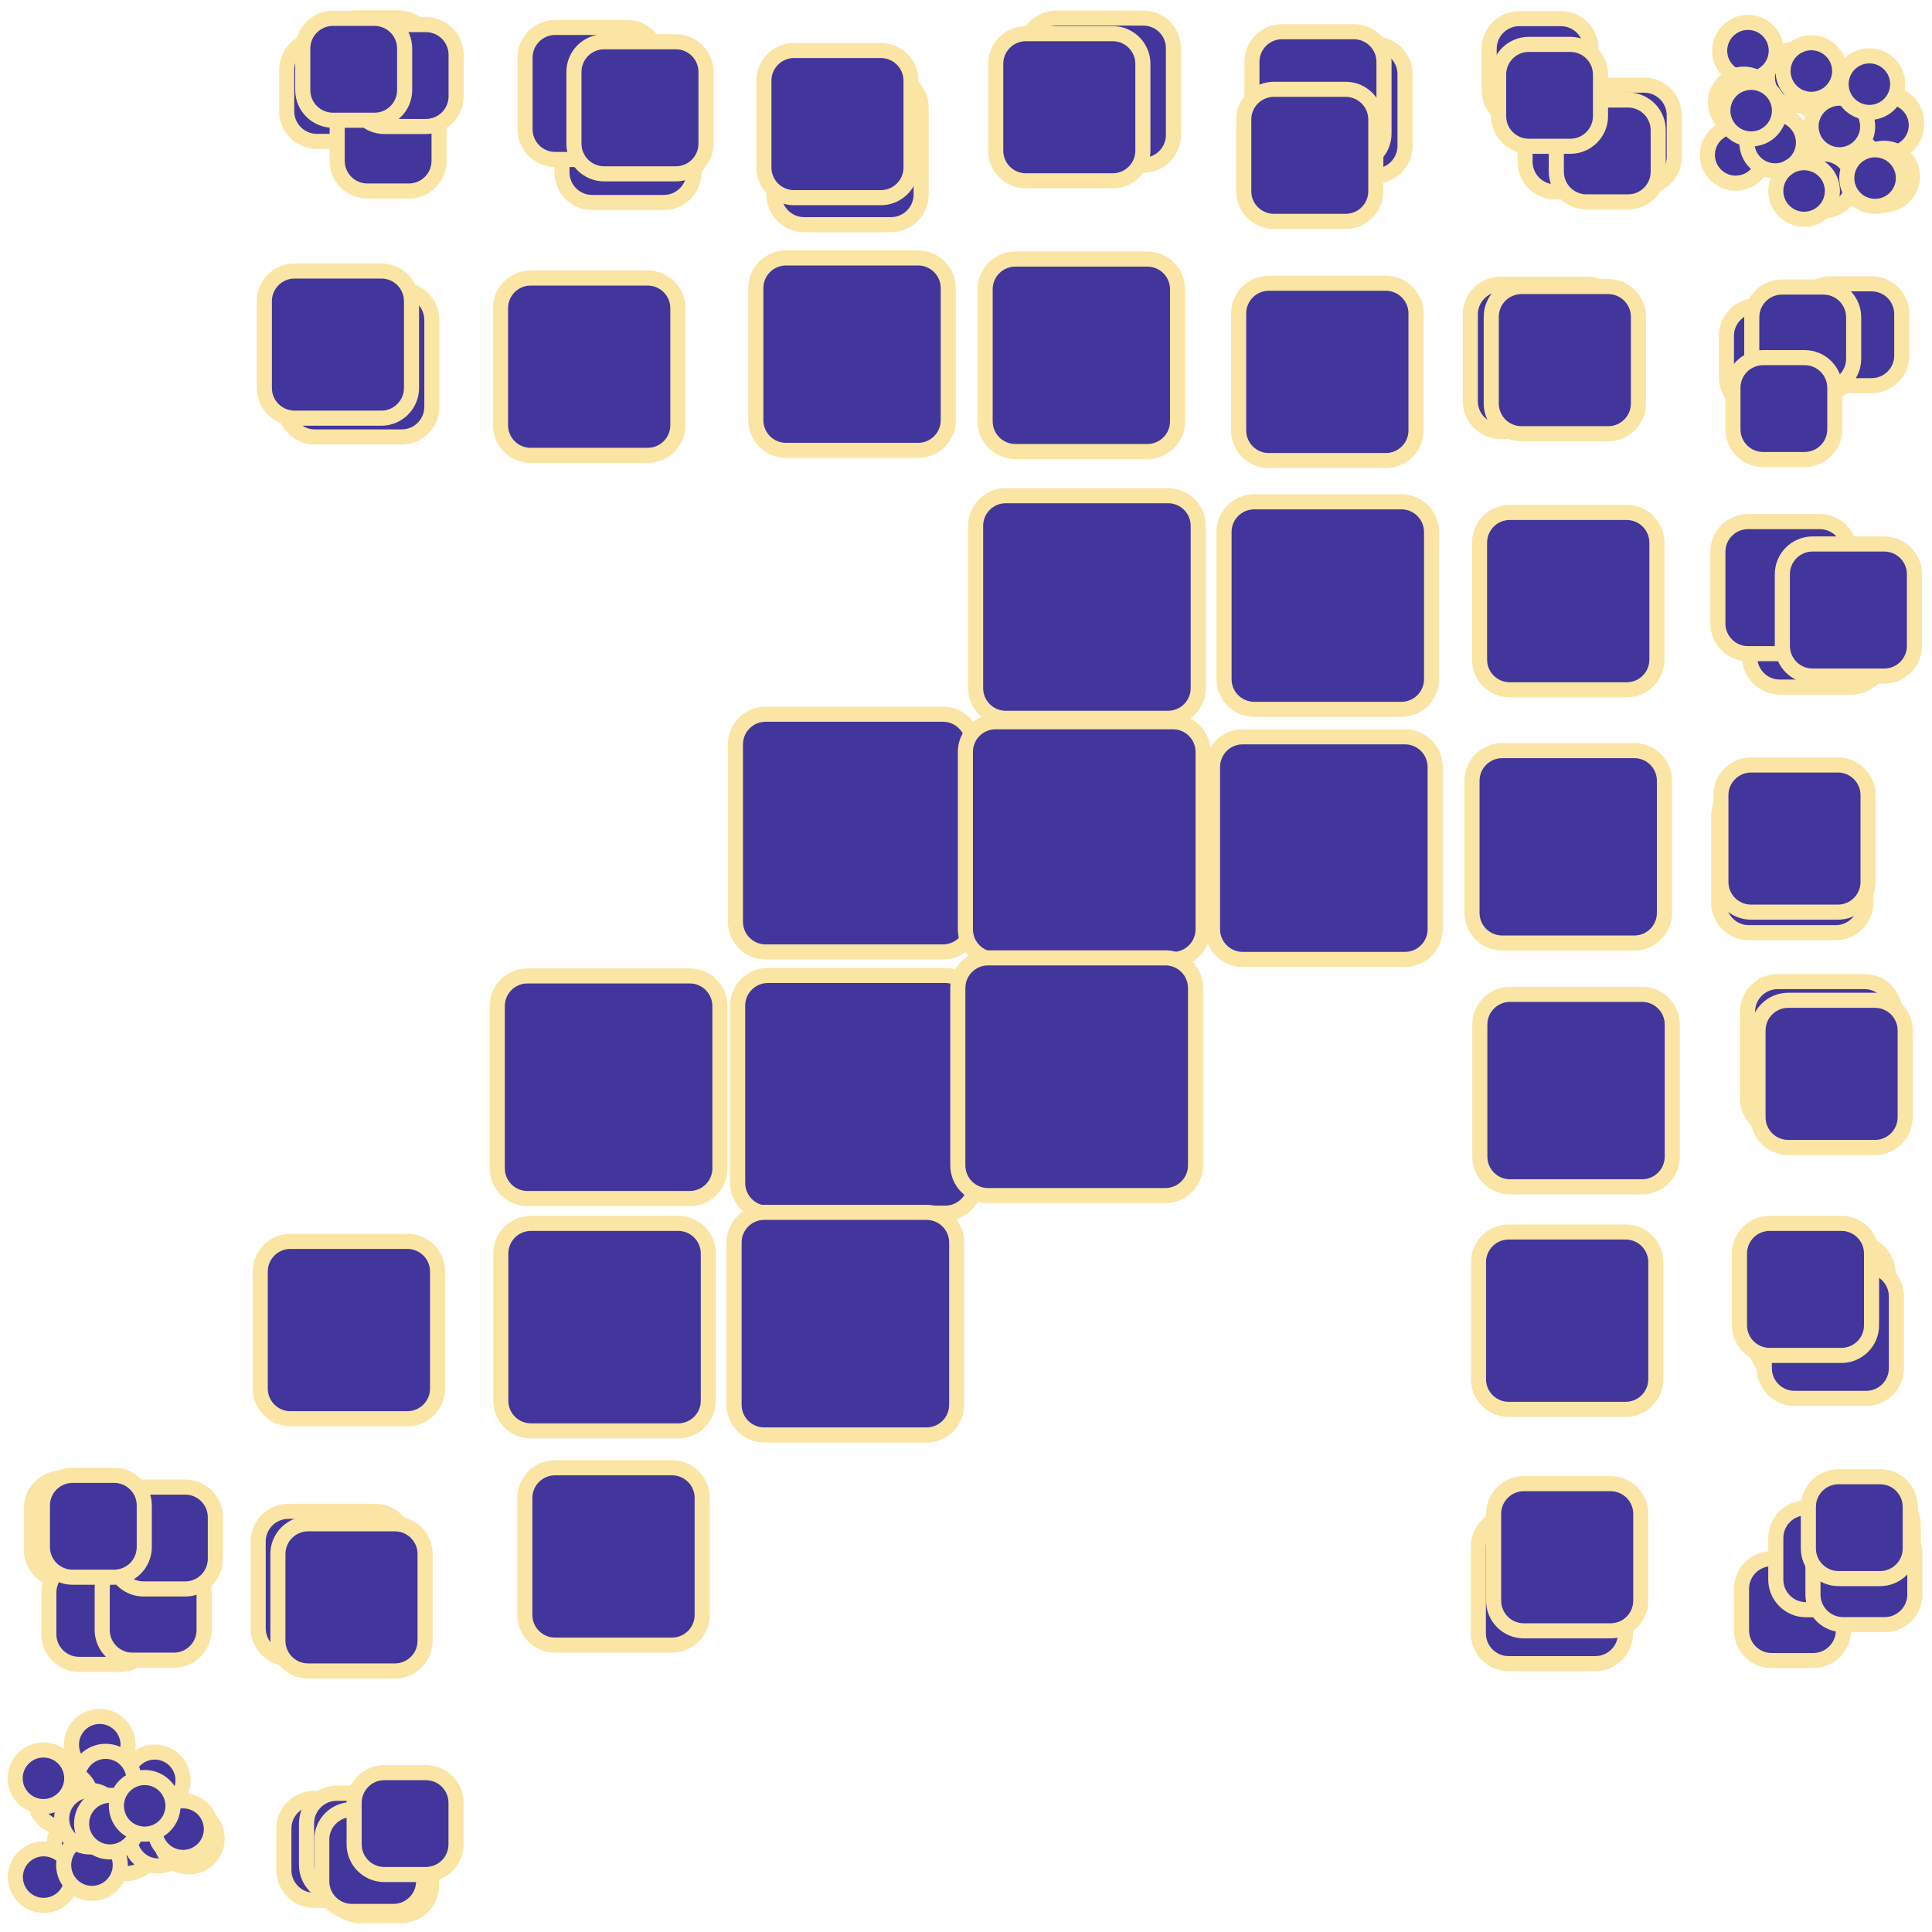
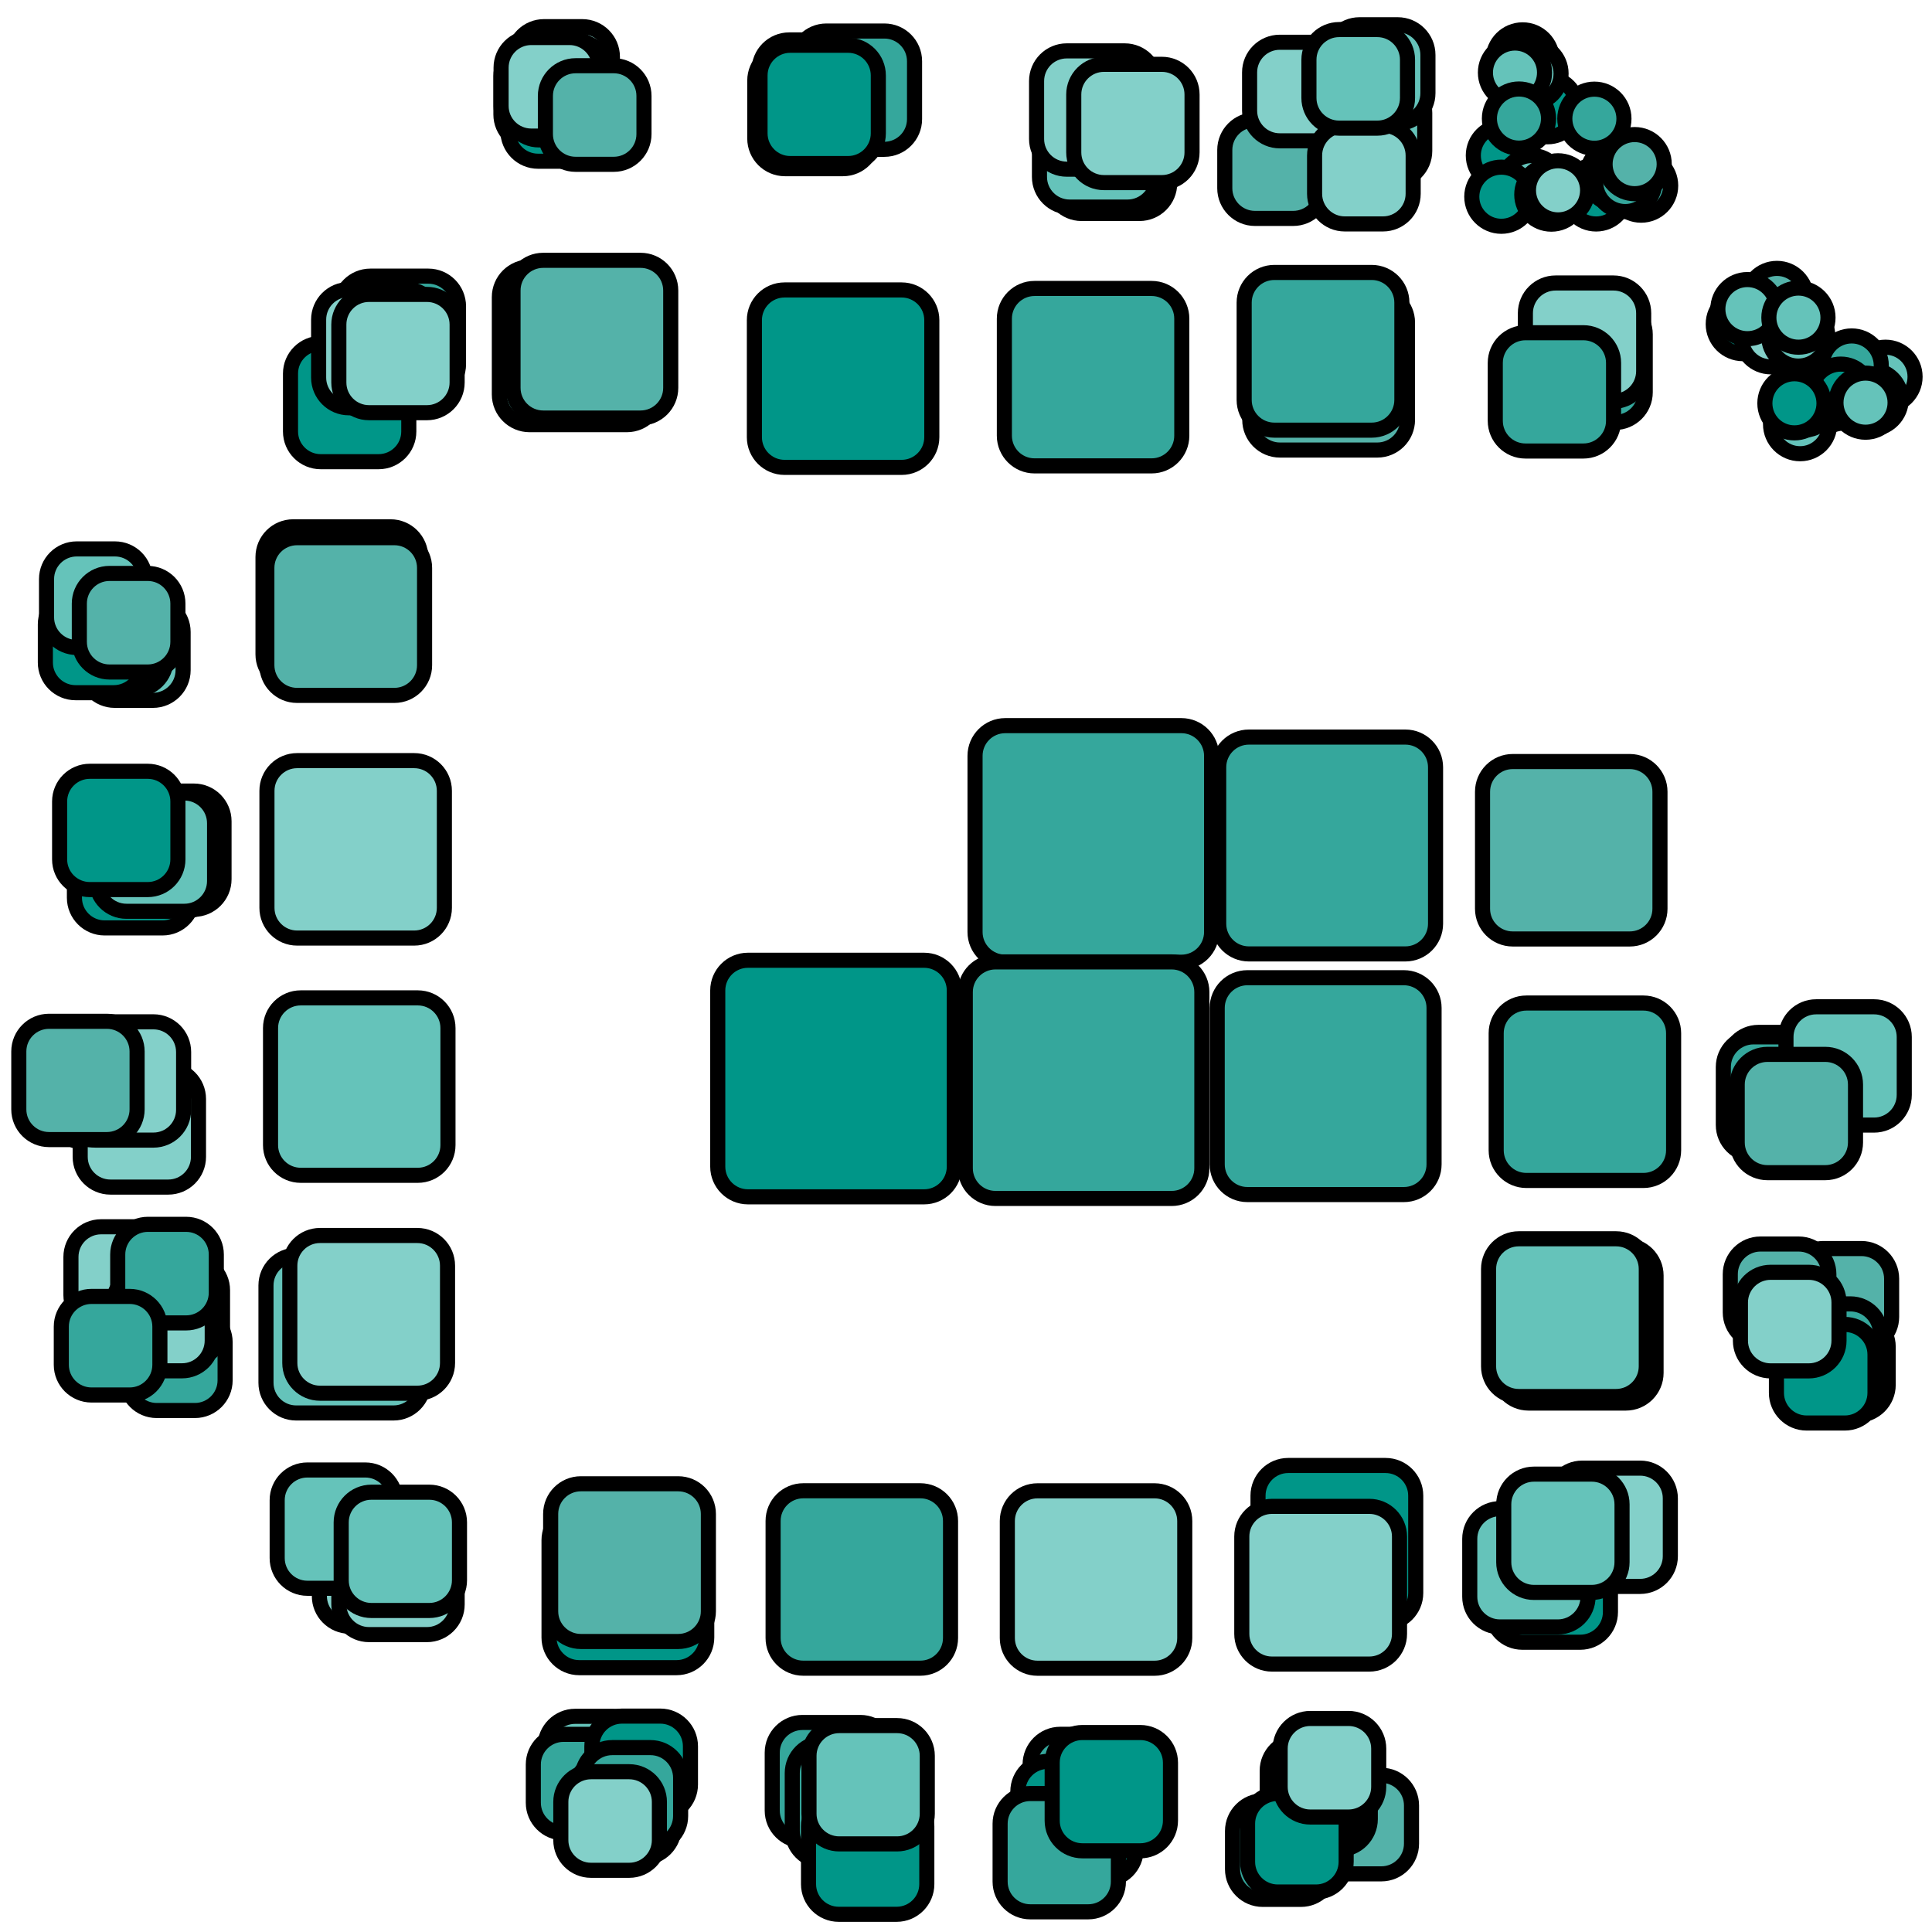
<svg xmlns="http://www.w3.org/2000/svg" baseProfile="full" height="128px" version="1.1" width="128px">
  <defs />
-   <rect fill="#42359C" height="6.75px" rx="2px" stroke="#FAE5A5" stroke-width="1" width="6.75px" x="21.636" y="1.181" />
-   <rect fill="#42359C" height="6.75px" rx="2px" stroke="#FAE5A5" stroke-width="1" width="6.75px" x="18.994" y="2.618" />
-   <rect fill="#42359C" height="6.75px" rx="2px" stroke="#FAE5A5" stroke-width="1" width="6.75px" x="22.339" y="5.906" />
-   <rect fill="#42359C" height="6.75px" rx="2px" stroke="#FAE5A5" stroke-width="1" width="6.75px" x="23.468" y="1.63" />
-   <rect fill="#42359C" height="6.75px" rx="2px" stroke="#FAE5A5" stroke-width="1" width="6.75px" x="20.059" y="1.216" />
-   <rect fill="#42359C" height="8.75px" rx="2px" stroke="#FAE5A5" stroke-width="1" width="8.75px" x="37.231" y="4.665" />
-   <rect fill="#42359C" height="8.75px" rx="2px" stroke="#FAE5A5" stroke-width="1" width="8.75px" x="34.786" y="1.816" />
-   <rect fill="#42359C" height="8.75px" rx="2px" stroke="#FAE5A5" stroke-width="1" width="8.75px" x="38.025" y="2.767" />
-   <rect fill="#42359C" height="9.75px" rx="2px" stroke="#FAE5A5" stroke-width="1" width="9.75px" x="51.279" y="5.136" />
-   <rect fill="#42359C" height="9.75px" rx="2px" stroke="#FAE5A5" stroke-width="1" width="9.75px" x="50.609" y="3.346" />
-   <rect fill="#42359C" height="9.75px" rx="2px" stroke="#FAE5A5" stroke-width="1" width="9.75px" x="67.994" y="1.195" />
-   <rect fill="#42359C" height="9.75px" rx="2px" stroke="#FAE5A5" stroke-width="1" width="9.75px" x="65.969" y="2.23" />
-   <rect fill="#42359C" height="8.75px" rx="2px" stroke="#FAE5A5" stroke-width="1" width="8.75px" x="84.337" y="2.915" />
-   <rect fill="#42359C" height="8.75px" rx="2px" stroke="#FAE5A5" stroke-width="1" width="8.75px" x="82.943" y="2.1" />
-   <rect fill="#42359C" height="8.75px" rx="2px" stroke="#FAE5A5" stroke-width="1" width="8.75px" x="82.402" y="5.917" />
-   <rect fill="#42359C" height="6.75px" rx="2px" stroke="#FAE5A5" stroke-width="1" width="6.75px" x="104.174" y="5.64" />
-   <rect fill="#42359C" height="6.75px" rx="2px" stroke="#FAE5A5" stroke-width="1" width="6.75px" x="101.038" y="5.963" />
-   <rect fill="#42359C" height="6.75px" rx="2px" stroke="#FAE5A5" stroke-width="1" width="6.75px" x="103.111" y="6.626" />
-   <rect fill="#42359C" height="6.75px" rx="2px" stroke="#FAE5A5" stroke-width="1" width="6.75px" x="98.661" y="1.233" />
-   <rect fill="#42359C" height="6.75px" rx="2px" stroke="#FAE5A5" stroke-width="1" width="6.75px" x="99.287" y="2.941" />
-   <rect fill="#42359C" height="3.75px" rx="2px" stroke="#FAE5A5" stroke-width="1" width="3.75px" x="118.754" y="3.693" />
-   <rect fill="#42359C" height="3.75px" rx="2px" stroke="#FAE5A5" stroke-width="1" width="3.75px" x="118.992" y="10.203" />
-   <rect fill="#42359C" height="3.75px" rx="2px" stroke="#FAE5A5" stroke-width="1" width="3.75px" x="117.094" y="3.248" />
-   <rect fill="#42359C" height="3.75px" rx="2px" stroke="#FAE5A5" stroke-width="1" width="3.75px" x="123.225" y="6.223" />
-   <rect fill="#42359C" height="3.75px" rx="2px" stroke="#FAE5A5" stroke-width="1" width="3.75px" x="113.932" y="1.483" />
-   <rect fill="#42359C" height="3.75px" rx="2px" stroke="#FAE5A5" stroke-width="1" width="3.75px" x="114.124" y="7.431" />
-   <rect fill="#42359C" height="3.75px" rx="2px" stroke="#FAE5A5" stroke-width="1" width="3.75px" x="121.119" y="5.327" />
-   <rect fill="#42359C" height="3.75px" rx="2px" stroke="#FAE5A5" stroke-width="1" width="3.75px" x="113.651" y="4.912" />
-   <rect fill="#42359C" height="3.75px" rx="2px" stroke="#FAE5A5" stroke-width="1" width="3.75px" x="123.21" y="6.423" />
-   <rect fill="#42359C" height="3.75px" rx="2px" stroke="#FAE5A5" stroke-width="1" width="3.75px" x="122.954" y="9.823" />
-   <rect fill="#42359C" height="3.75px" rx="2px" stroke="#FAE5A5" stroke-width="1" width="3.75px" x="113.118" y="8.387" />
-   <rect fill="#42359C" height="3.75px" rx="2px" stroke="#FAE5A5" stroke-width="1" width="3.75px" x="119.988" y="6.504" />
-   <rect fill="#42359C" height="3.75px" rx="2px" stroke="#FAE5A5" stroke-width="1" width="3.75px" x="115.735" y="7.57" />
-   <rect fill="#42359C" height="3.75px" rx="2px" stroke="#FAE5A5" stroke-width="1" width="3.75px" x="114.143" y="5.456" />
-   <rect fill="#42359C" height="3.75px" rx="2px" stroke="#FAE5A5" stroke-width="1" width="3.75px" x="117.651" y="10.777" />
-   <rect fill="#42359C" height="3.75px" rx="2px" stroke="#FAE5A5" stroke-width="1" width="3.75px" x="121.977" y="3.7" />
-   <rect fill="#42359C" height="3.75px" rx="2px" stroke="#FAE5A5" stroke-width="1" width="3.75px" x="118.131" y="2.831" />
-   <rect fill="#42359C" height="3.75px" rx="2px" stroke="#FAE5A5" stroke-width="1" width="3.75px" x="122.354" y="9.923" />
-   <rect fill="#42359C" height="9.75px" rx="2px" stroke="#FAE5A5" stroke-width="1" width="9.75px" x="18.862" y="19.2" />
-   <rect fill="#42359C" height="9.75px" rx="2px" stroke="#FAE5A5" stroke-width="1" width="9.75px" x="17.514" y="17.955" />
-   <rect fill="#42359C" height="11.75px" rx="2px" stroke="#FAE5A5" stroke-width="1" width="11.75px" x="33.16" y="18.42" />
-   <rect fill="#42359C" height="12.75px" rx="2px" stroke="#FAE5A5" stroke-width="1" width="12.75px" x="50.075" y="17.089" />
-   <rect fill="#42359C" height="12.75px" rx="2px" stroke="#FAE5A5" stroke-width="1" width="12.75px" x="65.268" y="17.165" />
-   <rect fill="#42359C" height="11.75px" rx="2px" stroke="#FAE5A5" stroke-width="1" width="11.75px" x="82.064" y="18.765" />
-   <rect fill="#42359C" height="9.75px" rx="2px" stroke="#FAE5A5" stroke-width="1" width="9.75px" x="97.412" y="18.832" />
-   <rect fill="#42359C" height="9.75px" rx="2px" stroke="#FAE5A5" stroke-width="1" width="9.75px" x="98.8" y="18.985" />
-   <rect fill="#42359C" height="6.75px" rx="2px" stroke="#FAE5A5" stroke-width="1" width="6.75px" x="115.919" y="19.46" />
-   <rect fill="#42359C" height="6.75px" rx="2px" stroke="#FAE5A5" stroke-width="1" width="6.75px" x="119.247" y="18.803" />
-   <rect fill="#42359C" height="6.75px" rx="2px" stroke="#FAE5A5" stroke-width="1" width="6.75px" x="114.379" y="20.252" />
-   <rect fill="#42359C" height="6.75px" rx="2px" stroke="#FAE5A5" stroke-width="1" width="6.75px" x="116.059" y="19.019" />
-   <rect fill="#42359C" height="6.75px" rx="2px" stroke="#FAE5A5" stroke-width="1" width="6.75px" x="114.811" y="23.694" />
-   <rect fill="#42359C" height="14.75px" rx="2px" stroke="#FAE5A5" stroke-width="1" width="14.75px" x="64.636" y="32.84" />
-   <rect fill="#42359C" height="13.75px" rx="2px" stroke="#FAE5A5" stroke-width="1" width="13.75px" x="81.095" y="33.246" />
-   <rect fill="#42359C" height="11.75px" rx="2px" stroke="#FAE5A5" stroke-width="1" width="11.75px" x="98.024" y="33.952" />
-   <rect fill="#42359C" height="8.75px" rx="2px" stroke="#FAE5A5" stroke-width="1" width="8.75px" x="115.918" y="36.772" />
-   <rect fill="#42359C" height="8.75px" rx="2px" stroke="#FAE5A5" stroke-width="1" width="8.75px" x="113.813" y="34.558" />
-   <rect fill="#42359C" height="8.75px" rx="2px" stroke="#FAE5A5" stroke-width="1" width="8.75px" x="118.086" y="36.041" />
-   <rect fill="#42359C" height="15.75px" rx="2px" stroke="#FAE5A5" stroke-width="1" width="15.75px" x="48.724" y="47.319" />
-   <rect fill="#42359C" height="15.75px" rx="2px" stroke="#FAE5A5" stroke-width="1" width="15.75px" x="63.959" y="47.818" />
-   <rect fill="#42359C" height="14.75px" rx="2px" stroke="#FAE5A5" stroke-width="1" width="14.75px" x="80.332" y="48.815" />
-   <rect fill="#42359C" height="12.75px" rx="2px" stroke="#FAE5A5" stroke-width="1" width="12.75px" x="97.524" y="49.73" />
-   <rect fill="#42359C" height="9.75px" rx="2px" stroke="#FAE5A5" stroke-width="1" width="9.75px" x="113.868" y="52.044" />
-   <rect fill="#42359C" height="9.75px" rx="2px" stroke="#FAE5A5" stroke-width="1" width="9.75px" x="114.014" y="50.682" />
-   <rect fill="#42359C" height="14.75px" rx="2px" stroke="#FAE5A5" stroke-width="1" width="14.75px" x="32.946" y="64.656" />
-   <rect fill="#42359C" height="15.75px" rx="2px" stroke="#FAE5A5" stroke-width="1" width="15.75px" x="48.872" y="64.627" />
-   <rect fill="#42359C" height="15.75px" rx="2px" stroke="#FAE5A5" stroke-width="1" width="15.75px" x="63.458" y="63.461" />
-   <rect fill="#42359C" height="12.75px" rx="2px" stroke="#FAE5A5" stroke-width="1" width="12.75px" x="98.042" y="65.879" />
-   <rect fill="#42359C" height="9.75px" rx="2px" stroke="#FAE5A5" stroke-width="1" width="9.75px" x="115.779" y="65.033" />
-   <rect fill="#42359C" height="9.75px" rx="2px" stroke="#FAE5A5" stroke-width="1" width="9.75px" x="116.473" y="66.272" />
-   <rect fill="#42359C" height="11.75px" rx="2px" stroke="#FAE5A5" stroke-width="1" width="11.75px" x="17.241" y="82.245" />
-   <rect fill="#42359C" height="13.75px" rx="2px" stroke="#FAE5A5" stroke-width="1" width="13.75px" x="33.179" y="81.051" />
-   <rect fill="#42359C" height="14.75px" rx="2px" stroke="#FAE5A5" stroke-width="1" width="14.75px" x="48.634" y="80.321" />
-   <rect fill="#42359C" height="11.75px" rx="2px" stroke="#FAE5A5" stroke-width="1" width="11.75px" x="97.953" y="81.623" />
-   <rect fill="#42359C" height="8.75px" rx="2px" stroke="#FAE5A5" stroke-width="1" width="8.75px" x="116.345" y="82.375" />
-   <rect fill="#42359C" height="8.75px" rx="2px" stroke="#FAE5A5" stroke-width="1" width="8.75px" x="116.891" y="83.896" />
-   <rect fill="#42359C" height="8.75px" rx="2px" stroke="#FAE5A5" stroke-width="1" width="8.75px" x="115.245" y="81.051" />
-   <rect fill="#42359C" height="6.75px" rx="2px" stroke="#FAE5A5" stroke-width="1" width="6.75px" x="2.074" y="97.924" />
-   <rect fill="#42359C" height="6.75px" rx="2px" stroke="#FAE5A5" stroke-width="1" width="6.75px" x="3.235" y="103.518" />
-   <rect fill="#42359C" height="6.75px" rx="2px" stroke="#FAE5A5" stroke-width="1" width="6.75px" x="6.772" y="103.24" />
-   <rect fill="#42359C" height="6.75px" rx="2px" stroke="#FAE5A5" stroke-width="1" width="6.75px" x="7.517" y="98.523" />
-   <rect fill="#42359C" height="6.75px" rx="2px" stroke="#FAE5A5" stroke-width="1" width="6.75px" x="2.809" y="97.745" />
-   <rect fill="#42359C" height="9.75px" rx="2px" stroke="#FAE5A5" stroke-width="1" width="9.75px" x="17.105" y="100.13" />
-   <rect fill="#42359C" height="9.75px" rx="2px" stroke="#FAE5A5" stroke-width="1" width="9.75px" x="18.412" y="100.956" />
-   <rect fill="#42359C" height="11.75px" rx="2px" stroke="#FAE5A5" stroke-width="1" width="11.75px" x="34.772" y="97.243" />
-   <rect fill="#42359C" height="9.75px" rx="2px" stroke="#FAE5A5" stroke-width="1" width="9.75px" x="97.945" y="100.47" />
-   <rect fill="#42359C" height="9.75px" rx="2px" stroke="#FAE5A5" stroke-width="1" width="9.75px" x="98.956" y="98.297" />
-   <rect fill="#42359C" height="6.75px" rx="2px" stroke="#FAE5A5" stroke-width="1" width="6.75px" x="115.38" y="103.267" />
-   <rect fill="#42359C" height="6.75px" rx="2px" stroke="#FAE5A5" stroke-width="1" width="6.75px" x="120.01" y="99.024" />
-   <rect fill="#42359C" height="6.75px" rx="2px" stroke="#FAE5A5" stroke-width="1" width="6.75px" x="117.651" y="99.898" />
-   <rect fill="#42359C" height="6.75px" rx="2px" stroke="#FAE5A5" stroke-width="1" width="6.75px" x="120.113" y="100.888" />
-   <rect fill="#42359C" height="6.75px" rx="2px" stroke="#FAE5A5" stroke-width="1" width="6.75px" x="119.809" y="97.836" />
-   <rect fill="#42359C" height="3.75px" rx="2px" stroke="#FAE5A5" stroke-width="1" width="3.75px" x="4.948" y="118.91" />
-   <rect fill="#42359C" height="3.75px" rx="2px" stroke="#FAE5A5" stroke-width="1" width="3.75px" x="3.611" y="120.265" />
-   <rect fill="#42359C" height="3.75px" rx="2px" stroke="#FAE5A5" stroke-width="1" width="3.75px" x="1.017" y="122.487" />
-   <rect fill="#42359C" height="3.75px" rx="2px" stroke="#FAE5A5" stroke-width="1" width="3.75px" x="6.519" y="120.374" />
-   <rect fill="#42359C" height="3.75px" rx="2px" stroke="#FAE5A5" stroke-width="1" width="3.75px" x="8.605" y="119.874" />
-   <rect fill="#42359C" height="3.75px" rx="2px" stroke="#FAE5A5" stroke-width="1" width="3.75px" x="4.733" y="113.717" />
-   <rect fill="#42359C" height="3.75px" rx="2px" stroke="#FAE5A5" stroke-width="1" width="3.75px" x="7.808" y="116.385" />
-   <rect fill="#42359C" height="3.75px" rx="2px" stroke="#FAE5A5" stroke-width="1" width="3.75px" x="4.218" y="121.692" />
-   <rect fill="#42359C" height="3.75px" rx="2px" stroke="#FAE5A5" stroke-width="1" width="3.75px" x="8.377" y="116.078" />
-   <rect fill="#42359C" height="3.75px" rx="2px" stroke="#FAE5A5" stroke-width="1" width="3.75px" x="4.17" y="117.186" />
-   <rect fill="#42359C" height="3.75px" rx="2px" stroke="#FAE5A5" stroke-width="1" width="3.75px" x="5.125" y="116.03" />
-   <rect fill="#42359C" height="3.75px" rx="2px" stroke="#FAE5A5" stroke-width="1" width="3.75px" x="2.305" y="117.31" />
-   <rect fill="#42359C" height="3.75px" rx="2px" stroke="#FAE5A5" stroke-width="1" width="3.75px" x="10.639" y="119.943" />
-   <rect fill="#42359C" height="3.75px" rx="2px" stroke="#FAE5A5" stroke-width="1" width="3.75px" x="10.254" y="119.309" />
-   <rect fill="#42359C" height="3.75px" rx="2px" stroke="#FAE5A5" stroke-width="1" width="3.75px" x="4.085" y="118.616" />
-   <rect fill="#42359C" height="3.75px" rx="2px" stroke="#FAE5A5" stroke-width="1" width="3.75px" x="1.004" y="115.941" />
-   <rect fill="#42359C" height="3.75px" rx="2px" stroke="#FAE5A5" stroke-width="1" width="3.75px" x="5.406" y="118.945" />
-   <rect fill="#42359C" height="3.75px" rx="2px" stroke="#FAE5A5" stroke-width="1" width="3.75px" x="7.711" y="117.766" />
-   <rect fill="#42359C" height="6.75px" rx="2px" stroke="#FAE5A5" stroke-width="1" width="6.75px" x="18.807" y="119.15" />
-   <rect fill="#42359C" height="6.75px" rx="2px" stroke="#FAE5A5" stroke-width="1" width="6.75px" x="20.309" y="118.81" />
-   <rect fill="#42359C" height="6.75px" rx="2px" stroke="#FAE5A5" stroke-width="1" width="6.75px" x="21.84" y="120.162" />
-   <rect fill="#42359C" height="6.75px" rx="2px" stroke="#FAE5A5" stroke-width="1" width="6.75px" x="21.317" y="119.888" />
-   <rect fill="#42359C" height="6.75px" rx="2px" stroke="#FAE5A5" stroke-width="1" width="6.75px" x="23.463" y="117.442" />
+   <rect fill="#35a79c" height="6.531px" rx="2px" stroke="#000000" stroke-width="1" width="6.531px" x="33.187" y="3.054" />
+   <rect fill="#83d0c9" height="6.531px" rx="2px" stroke="#000000" stroke-width="1" width="6.531px" x="34.042" y="1.766" />
+   <rect fill="#009688" height="6.531px" rx="2px" stroke="#000000" stroke-width="1" width="6.531px" x="33.649" y="4.151" />
+   <rect fill="#83d0c9" height="6.531px" rx="2px" stroke="#000000" stroke-width="1" width="6.531px" x="33.7" y="2.738" />
+   <rect fill="#83d0c9" height="6.531px" rx="2px" stroke="#000000" stroke-width="1" width="6.531px" x="33.198" y="2.485" />
+   <rect fill="#54b2a9" height="6.531px" rx="2px" stroke="#000000" stroke-width="1" width="6.531px" x="36.134" y="4.355" />
+   <rect fill="#009688" height="7.837px" rx="2px" stroke="#000000" stroke-width="1" width="7.837px" x="50.291" y="2.645" />
+   <rect fill="#35a79c" height="7.837px" rx="2px" stroke="#000000" stroke-width="1" width="7.837px" x="52.754" y="2.055" />
+   <rect fill="#83d0c9" height="7.837px" rx="2px" stroke="#000000" stroke-width="1" width="7.837px" x="50.007" y="3.339" />
+   <rect fill="#009688" height="7.837px" rx="2px" stroke="#000000" stroke-width="1" width="7.837px" x="50.354" y="2.999" />
+   <rect fill="#35a79c" height="7.837px" rx="2px" stroke="#000000" stroke-width="1" width="7.837px" x="69.658" y="6.307" />
+   <rect fill="#65c3ba" height="7.837px" rx="2px" stroke="#000000" stroke-width="1" width="7.837px" x="68.867" y="5.882" />
+   <rect fill="#83d0c9" height="7.837px" rx="2px" stroke="#000000" stroke-width="1" width="7.837px" x="68.676" y="3.371" />
+   <rect fill="#83d0c9" height="7.837px" rx="2px" stroke="#000000" stroke-width="1" width="7.837px" x="71.139" y="4.261" />
+   <rect fill="#65c3ba" height="6.531px" rx="2px" stroke="#000000" stroke-width="1" width="6.531px" x="87.861" y="5.474" />
+   <rect fill="#54b2a9" height="6.531px" rx="2px" stroke="#000000" stroke-width="1" width="6.531px" x="81.145" y="7.94" />
+   <rect fill="#83d0c9" height="6.531px" rx="2px" stroke="#000000" stroke-width="1" width="6.531px" x="82.789" y="2.799" />
+   <rect fill="#65c3ba" height="6.531px" rx="2px" stroke="#000000" stroke-width="1" width="6.531px" x="88.073" y="1.64" />
+   <rect fill="#83d0c9" height="6.531px" rx="2px" stroke="#000000" stroke-width="1" width="6.531px" x="87.095" y="8.305" />
+   <rect fill="#65c3ba" height="6.531px" rx="2px" stroke="#000000" stroke-width="1" width="6.531px" x="86.72" y="1.959" />
+   <rect fill="#65c3ba" height="3.918px" rx="2px" stroke="#000000" stroke-width="1" width="3.918px" x="98.92" y="1.977" />
+   <rect fill="#009688" height="3.918px" rx="2px" stroke="#000000" stroke-width="1" width="3.918px" x="100.572" y="5.145" />
+   <rect fill="#009688" height="3.918px" rx="2px" stroke="#000000" stroke-width="1" width="3.918px" x="103.789" y="10.922" />
+   <rect fill="#009688" height="3.918px" rx="2px" stroke="#000000" stroke-width="1" width="3.918px" x="97.611" y="8.342" />
+   <rect fill="#65c3ba" height="3.918px" rx="2px" stroke="#000000" stroke-width="1" width="3.918px" x="99.507" y="2.918" />
+   <rect fill="#65c3ba" height="3.918px" rx="2px" stroke="#000000" stroke-width="1" width="3.918px" x="98.413" y="2.85" />
+   <rect fill="#65c3ba" height="3.918px" rx="2px" stroke="#000000" stroke-width="1" width="3.918px" x="99.518" y="10.308" />
+   <rect fill="#009688" height="3.918px" rx="2px" stroke="#000000" stroke-width="1" width="3.918px" x="105.146" y="9.63" />
+   <rect fill="#009688" height="3.918px" rx="2px" stroke="#000000" stroke-width="1" width="3.918px" x="97.51" y="11.074" />
+   <rect fill="#35a79c" height="3.918px" rx="2px" stroke="#000000" stroke-width="1" width="3.918px" x="106.769" y="10.339" />
+   <rect fill="#35a79c" height="3.918px" rx="2px" stroke="#000000" stroke-width="1" width="3.918px" x="98.677" y="5.896" />
+   <rect fill="#35a79c" height="3.918px" rx="2px" stroke="#000000" stroke-width="1" width="3.918px" x="105.717" y="10.098" />
+   <rect fill="#54b2a9" height="3.918px" rx="2px" stroke="#000000" stroke-width="1" width="3.918px" x="100.821" y="10.934" />
+   <rect fill="#54b2a9" height="3.918px" rx="2px" stroke="#000000" stroke-width="1" width="3.918px" x="106.341" y="8.915" />
+   <rect fill="#83d0c9" height="3.918px" rx="2px" stroke="#000000" stroke-width="1" width="3.918px" x="101.265" y="10.651" />
+   <rect fill="#35a79c" height="3.918px" rx="2px" stroke="#000000" stroke-width="1" width="3.918px" x="103.673" y="5.906" />
+   <rect fill="#009688" height="7.837px" rx="2px" stroke="#000000" stroke-width="1" width="7.837px" x="19.247" y="22.751" />
+   <rect fill="#35a79c" height="7.837px" rx="2px" stroke="#000000" stroke-width="1" width="7.837px" x="22.54" y="18.295" />
+   <rect fill="#83d0c9" height="7.837px" rx="2px" stroke="#000000" stroke-width="1" width="7.837px" x="21.11" y="19.18" />
+   <rect fill="#83d0c9" height="7.837px" rx="2px" stroke="#000000" stroke-width="1" width="7.837px" x="22.449" y="19.505" />
+   <rect fill="#54b2a9" height="10.449px" rx="2px" stroke="#000000" stroke-width="1" width="10.449px" x="33.084" y="17.686" />
+   <rect fill="#54b2a9" height="10.449px" rx="2px" stroke="#000000" stroke-width="1" width="10.449px" x="33.989" y="17.247" />
+   <rect fill="#009688" height="11.755px" rx="2px" stroke="#000000" stroke-width="1" width="11.755px" x="49.98" y="19.21" />
+   <rect fill="#35a79c" height="11.755px" rx="2px" stroke="#000000" stroke-width="1" width="11.755px" x="66.542" y="19.111" />
+   <rect fill="#54b2a9" height="10.449px" rx="2px" stroke="#000000" stroke-width="1" width="10.449px" x="82.801" y="19.368" />
+   <rect fill="#35a79c" height="10.449px" rx="2px" stroke="#000000" stroke-width="1" width="10.449px" x="82.429" y="18.05" />
+   <rect fill="#65c3ba" height="7.837px" rx="2px" stroke="#000000" stroke-width="1" width="7.837px" x="101.035" y="19.866" />
+   <rect fill="#35a79c" height="7.837px" rx="2px" stroke="#000000" stroke-width="1" width="7.837px" x="101.164" y="20.151" />
+   <rect fill="#83d0c9" height="7.837px" rx="2px" stroke="#000000" stroke-width="1" width="7.837px" x="101.061" y="18.749" />
+   <rect fill="#35a79c" height="7.837px" rx="2px" stroke="#000000" stroke-width="1" width="7.837px" x="99.066" y="22.044" />
+   <rect fill="#009688" height="3.918px" rx="2px" stroke="#000000" stroke-width="1" width="3.918px" x="113.506" y="19.512" />
+   <rect fill="#83d0c9" height="3.918px" rx="2px" stroke="#000000" stroke-width="1" width="3.918px" x="117.602" y="25.08" />
+   <rect fill="#65c3ba" height="3.918px" rx="2px" stroke="#000000" stroke-width="1" width="3.918px" x="122.96" y="23.003" />
+   <rect fill="#83d0c9" height="3.918px" rx="2px" stroke="#000000" stroke-width="1" width="3.918px" x="119.177" y="24.251" />
+   <rect fill="#65c3ba" height="3.918px" rx="2px" stroke="#000000" stroke-width="1" width="3.918px" x="117.302" y="26.143" />
+   <rect fill="#65c3ba" height="3.918px" rx="2px" stroke="#000000" stroke-width="1" width="3.918px" x="122.045" y="24.497" />
+   <rect fill="#54b2a9" height="3.918px" rx="2px" stroke="#000000" stroke-width="1" width="3.918px" x="117.537" y="24.579" />
+   <rect fill="#35a79c" height="3.918px" rx="2px" stroke="#000000" stroke-width="1" width="3.918px" x="120.721" y="22.256" />
+   <rect fill="#54b2a9" height="3.918px" rx="2px" stroke="#000000" stroke-width="1" width="3.918px" x="115.768" y="17.781" />
+   <rect fill="#83d0c9" height="3.918px" rx="2px" stroke="#000000" stroke-width="1" width="3.918px" x="115.364" y="20.386" />
+   <rect fill="#65c3ba" height="3.918px" rx="2px" stroke="#000000" stroke-width="1" width="3.918px" x="113.812" y="18.521" />
+   <rect fill="#009688" height="3.918px" rx="2px" stroke="#000000" stroke-width="1" width="3.918px" x="119.996" y="24.122" />
+   <rect fill="#65c3ba" height="3.918px" rx="2px" stroke="#000000" stroke-width="1" width="3.918px" x="117.183" y="20.336" />
+   <rect fill="#65c3ba" height="3.918px" rx="2px" stroke="#000000" stroke-width="1" width="3.918px" x="117.192" y="19.085" />
+   <rect fill="#009688" height="3.918px" rx="2px" stroke="#000000" stroke-width="1" width="3.918px" x="116.927" y="24.761" />
+   <rect fill="#65c3ba" height="3.918px" rx="2px" stroke="#000000" stroke-width="1" width="3.918px" x="121.637" y="24.718" />
+   <rect fill="#54b2a9" height="6.531px" rx="2px" stroke="#000000" stroke-width="1" width="6.531px" x="4.253" y="38.481" />
+   <rect fill="#65c3ba" height="6.531px" rx="2px" stroke="#000000" stroke-width="1" width="6.531px" x="5.6" y="39.869" />
+   <rect fill="#83d0c9" height="6.531px" rx="2px" stroke="#000000" stroke-width="1" width="6.531px" x="4.472" y="39.168" />
+   <rect fill="#009688" height="6.531px" rx="2px" stroke="#000000" stroke-width="1" width="6.531px" x="3.005" y="39.362" />
+   <rect fill="#65c3ba" height="6.531px" rx="2px" stroke="#000000" stroke-width="1" width="6.531px" x="3.083" y="36.367" />
+   <rect fill="#54b2a9" height="6.531px" rx="2px" stroke="#000000" stroke-width="1" width="6.531px" x="5.256" y="37.991" />
+   <rect fill="#35a79c" height="10.449px" rx="2px" stroke="#000000" stroke-width="1" width="10.449px" x="17.425" y="34.903" />
+   <rect fill="#54b2a9" height="10.449px" rx="2px" stroke="#000000" stroke-width="1" width="10.449px" x="17.68" y="35.623" />
+   <rect fill="#35a79c" height="7.837px" rx="2px" stroke="#000000" stroke-width="1" width="7.837px" x="7.005" y="52.41" />
+   <rect fill="#009688" height="7.837px" rx="2px" stroke="#000000" stroke-width="1" width="7.837px" x="4.931" y="53.64" />
+   <rect fill="#65c3ba" height="7.837px" rx="2px" stroke="#000000" stroke-width="1" width="7.837px" x="6.379" y="52.538" />
+   <rect fill="#009688" height="7.837px" rx="2px" stroke="#000000" stroke-width="1" width="7.837px" x="3.95" y="51.1" />
+   <rect fill="#83d0c9" height="11.755px" rx="2px" stroke="#000000" stroke-width="1" width="11.755px" x="17.686" y="50.394" />
+   <rect fill="#35a79c" height="15.673px" rx="2px" stroke="#000000" stroke-width="1" width="15.673px" x="64.599" y="48.076" />
+   <rect fill="#35a79c" height="14.367px" rx="2px" stroke="#000000" stroke-width="1" width="14.367px" x="80.742" y="48.833" />
+   <rect fill="#54b2a9" height="11.755px" rx="2px" stroke="#000000" stroke-width="1" width="11.755px" x="98.222" y="50.454" />
+   <rect fill="#54b2a9" height="7.837px" rx="2px" stroke="#000000" stroke-width="1" width="7.837px" x="3.707" y="67.889" />
+   <rect fill="#83d0c9" height="7.837px" rx="2px" stroke="#000000" stroke-width="1" width="7.837px" x="5.313" y="70.81" />
+   <rect fill="#83d0c9" height="7.837px" rx="2px" stroke="#000000" stroke-width="1" width="7.837px" x="4.328" y="67.698" />
+   <rect fill="#54b2a9" height="7.837px" rx="2px" stroke="#000000" stroke-width="1" width="7.837px" x="1.246" y="67.663" />
+   <rect fill="#65c3ba" height="11.755px" rx="2px" stroke="#000000" stroke-width="1" width="11.755px" x="17.924" y="66.112" />
+   <rect fill="#009688" height="15.673px" rx="2px" stroke="#000000" stroke-width="1" width="15.673px" x="47.553" y="63.62" />
+   <rect fill="#35a79c" height="15.673px" rx="2px" stroke="#000000" stroke-width="1" width="15.673px" x="63.953" y="63.728" />
+   <rect fill="#35a79c" height="14.367px" rx="2px" stroke="#000000" stroke-width="1" width="14.367px" x="80.643" y="64.776" />
+   <rect fill="#35a79c" height="11.755px" rx="2px" stroke="#000000" stroke-width="1" width="11.755px" x="99.126" y="66.454" />
+   <rect fill="#65c3ba" height="7.837px" rx="2px" stroke="#000000" stroke-width="1" width="7.837px" x="114.502" y="68.398" />
+   <rect fill="#35a79c" height="7.837px" rx="2px" stroke="#000000" stroke-width="1" width="7.837px" x="114.175" y="68.694" />
+   <rect fill="#65c3ba" height="7.837px" rx="2px" stroke="#000000" stroke-width="1" width="7.837px" x="118.325" y="66.703" />
+   <rect fill="#54b2a9" height="7.837px" rx="2px" stroke="#000000" stroke-width="1" width="7.837px" x="115.095" y="69.855" />
+   <rect fill="#35a79c" height="6.531px" rx="2px" stroke="#000000" stroke-width="1" width="6.531px" x="8.383" y="86.919" />
+   <rect fill="#83d0c9" height="6.531px" rx="2px" stroke="#000000" stroke-width="1" width="6.531px" x="4.7" y="81.277" />
+   <rect fill="#009688" height="6.531px" rx="2px" stroke="#000000" stroke-width="1" width="6.531px" x="8.211" y="83.48" />
+   <rect fill="#83d0c9" height="6.531px" rx="2px" stroke="#000000" stroke-width="1" width="6.531px" x="7.53" y="84.289" />
+   <rect fill="#35a79c" height="6.531px" rx="2px" stroke="#000000" stroke-width="1" width="6.531px" x="7.8" y="81.115" />
+   <rect fill="#35a79c" height="6.531px" rx="2px" stroke="#000000" stroke-width="1" width="6.531px" x="4.062" y="85.891" />
+   <rect fill="#65c3ba" height="10.449px" rx="2px" stroke="#000000" stroke-width="1" width="10.449px" x="17.622" y="83.164" />
+   <rect fill="#83d0c9" height="10.449px" rx="2px" stroke="#000000" stroke-width="1" width="10.449px" x="19.201" y="81.855" />
+   <rect fill="#54b2a9" height="10.449px" rx="2px" stroke="#000000" stroke-width="1" width="10.449px" x="99.269" y="82.507" />
+   <rect fill="#65c3ba" height="10.449px" rx="2px" stroke="#000000" stroke-width="1" width="10.449px" x="98.622" y="82.073" />
+   <rect fill="#54b2a9" height="6.531px" rx="2px" stroke="#000000" stroke-width="1" width="6.531px" x="118.566" y="87.221" />
+   <rect fill="#54b2a9" height="6.531px" rx="2px" stroke="#000000" stroke-width="1" width="6.531px" x="118.794" y="82.719" />
+   <rect fill="#54b2a9" height="6.531px" rx="2px" stroke="#000000" stroke-width="1" width="6.531px" x="114.636" y="82.42" />
+   <rect fill="#35a79c" height="6.531px" rx="2px" stroke="#000000" stroke-width="1" width="6.531px" x="118.062" y="86.385" />
+   <rect fill="#009688" height="6.531px" rx="2px" stroke="#000000" stroke-width="1" width="6.531px" x="117.693" y="87.748" />
+   <rect fill="#83d0c9" height="6.531px" rx="2px" stroke="#000000" stroke-width="1" width="6.531px" x="115.308" y="84.293" />
+   <rect fill="#83d0c9" height="7.837px" rx="2px" stroke="#000000" stroke-width="1" width="7.837px" x="21.159" y="99.906" />
+   <rect fill="#83d0c9" height="7.837px" rx="2px" stroke="#000000" stroke-width="1" width="7.837px" x="22.45" y="100.46" />
+   <rect fill="#65c3ba" height="7.837px" rx="2px" stroke="#000000" stroke-width="1" width="7.837px" x="18.364" y="97.39" />
+   <rect fill="#65c3ba" height="7.837px" rx="2px" stroke="#000000" stroke-width="1" width="7.837px" x="22.605" y="98.862" />
+   <rect fill="#009688" height="10.449px" rx="2px" stroke="#000000" stroke-width="1" width="10.449px" x="36.375" y="100.038" />
+   <rect fill="#54b2a9" height="10.449px" rx="2px" stroke="#000000" stroke-width="1" width="10.449px" x="36.483" y="98.304" />
+   <rect fill="#35a79c" height="11.755px" rx="2px" stroke="#000000" stroke-width="1" width="11.755px" x="51.22" y="98.767" />
+   <rect fill="#83d0c9" height="11.755px" rx="2px" stroke="#000000" stroke-width="1" width="11.755px" x="66.738" y="98.77" />
+   <rect fill="#009688" height="10.449px" rx="2px" stroke="#000000" stroke-width="1" width="10.449px" x="83.347" y="97.092" />
+   <rect fill="#83d0c9" height="10.449px" rx="2px" stroke="#000000" stroke-width="1" width="10.449px" x="82.272" y="99.8" />
+   <rect fill="#83d0c9" height="7.837px" rx="2px" stroke="#000000" stroke-width="1" width="7.837px" x="102.827" y="97.267" />
+   <rect fill="#009688" height="7.837px" rx="2px" stroke="#000000" stroke-width="1" width="7.837px" x="98.859" y="100.965" />
+   <rect fill="#65c3ba" height="7.837px" rx="2px" stroke="#000000" stroke-width="1" width="7.837px" x="97.375" y="99.952" />
+   <rect fill="#65c3ba" height="7.837px" rx="2px" stroke="#000000" stroke-width="1" width="7.837px" x="99.627" y="97.665" />
+   <rect fill="#65c3ba" height="6.531px" rx="2px" stroke="#000000" stroke-width="1" width="6.531px" x="36.107" y="113.71" />
+   <rect fill="#35a79c" height="6.531px" rx="2px" stroke="#000000" stroke-width="1" width="6.531px" x="35.334" y="114.904" />
+   <rect fill="#009688" height="6.531px" rx="2px" stroke="#000000" stroke-width="1" width="6.531px" x="38.13" y="116.542" />
+   <rect fill="#009688" height="6.531px" rx="2px" stroke="#000000" stroke-width="1" width="6.531px" x="39.213" y="113.696" />
+   <rect fill="#35a79c" height="6.531px" rx="2px" stroke="#000000" stroke-width="1" width="6.531px" x="38.562" y="115.783" />
+   <rect fill="#83d0c9" height="6.531px" rx="2px" stroke="#000000" stroke-width="1" width="6.531px" x="37.156" y="117.381" />
+   <rect fill="#35a79c" height="7.837px" rx="2px" stroke="#000000" stroke-width="1" width="7.837px" x="51.163" y="114.118" />
+   <rect fill="#35a79c" height="7.837px" rx="2px" stroke="#000000" stroke-width="1" width="7.837px" x="52.49" y="115.47" />
+   <rect fill="#009688" height="7.837px" rx="2px" stroke="#000000" stroke-width="1" width="7.837px" x="53.567" y="118.99" />
+   <rect fill="#65c3ba" height="7.837px" rx="2px" stroke="#000000" stroke-width="1" width="7.837px" x="53.598" y="114.326" />
+   <rect fill="#35a79c" height="7.837px" rx="2px" stroke="#000000" stroke-width="1" width="7.837px" x="68.248" y="114.901" />
+   <rect fill="#009688" height="7.837px" rx="2px" stroke="#000000" stroke-width="1" width="7.837px" x="67.436" y="116.694" />
+   <rect fill="#35a79c" height="7.837px" rx="2px" stroke="#000000" stroke-width="1" width="7.837px" x="66.26" y="118.826" />
+   <rect fill="#009688" height="7.837px" rx="2px" stroke="#000000" stroke-width="1" width="7.837px" x="69.71" y="114.784" />
+   <rect fill="#54b2a9" height="6.531px" rx="2px" stroke="#000000" stroke-width="1" width="6.531px" x="86.985" y="117.617" />
+   <rect fill="#35a79c" height="6.531px" rx="2px" stroke="#000000" stroke-width="1" width="6.531px" x="81.658" y="119.308" />
+   <rect fill="#009688" height="6.531px" rx="2px" stroke="#000000" stroke-width="1" width="6.531px" x="84.254" y="115.991" />
+   <rect fill="#54b2a9" height="6.531px" rx="2px" stroke="#000000" stroke-width="1" width="6.531px" x="83.956" y="115.318" />
+   <rect fill="#009688" height="6.531px" rx="2px" stroke="#000000" stroke-width="1" width="6.531px" x="82.655" y="118.82" />
+   <rect fill="#83d0c9" height="6.531px" rx="2px" stroke="#000000" stroke-width="1" width="6.531px" x="84.813" y="113.852" />
</svg>
